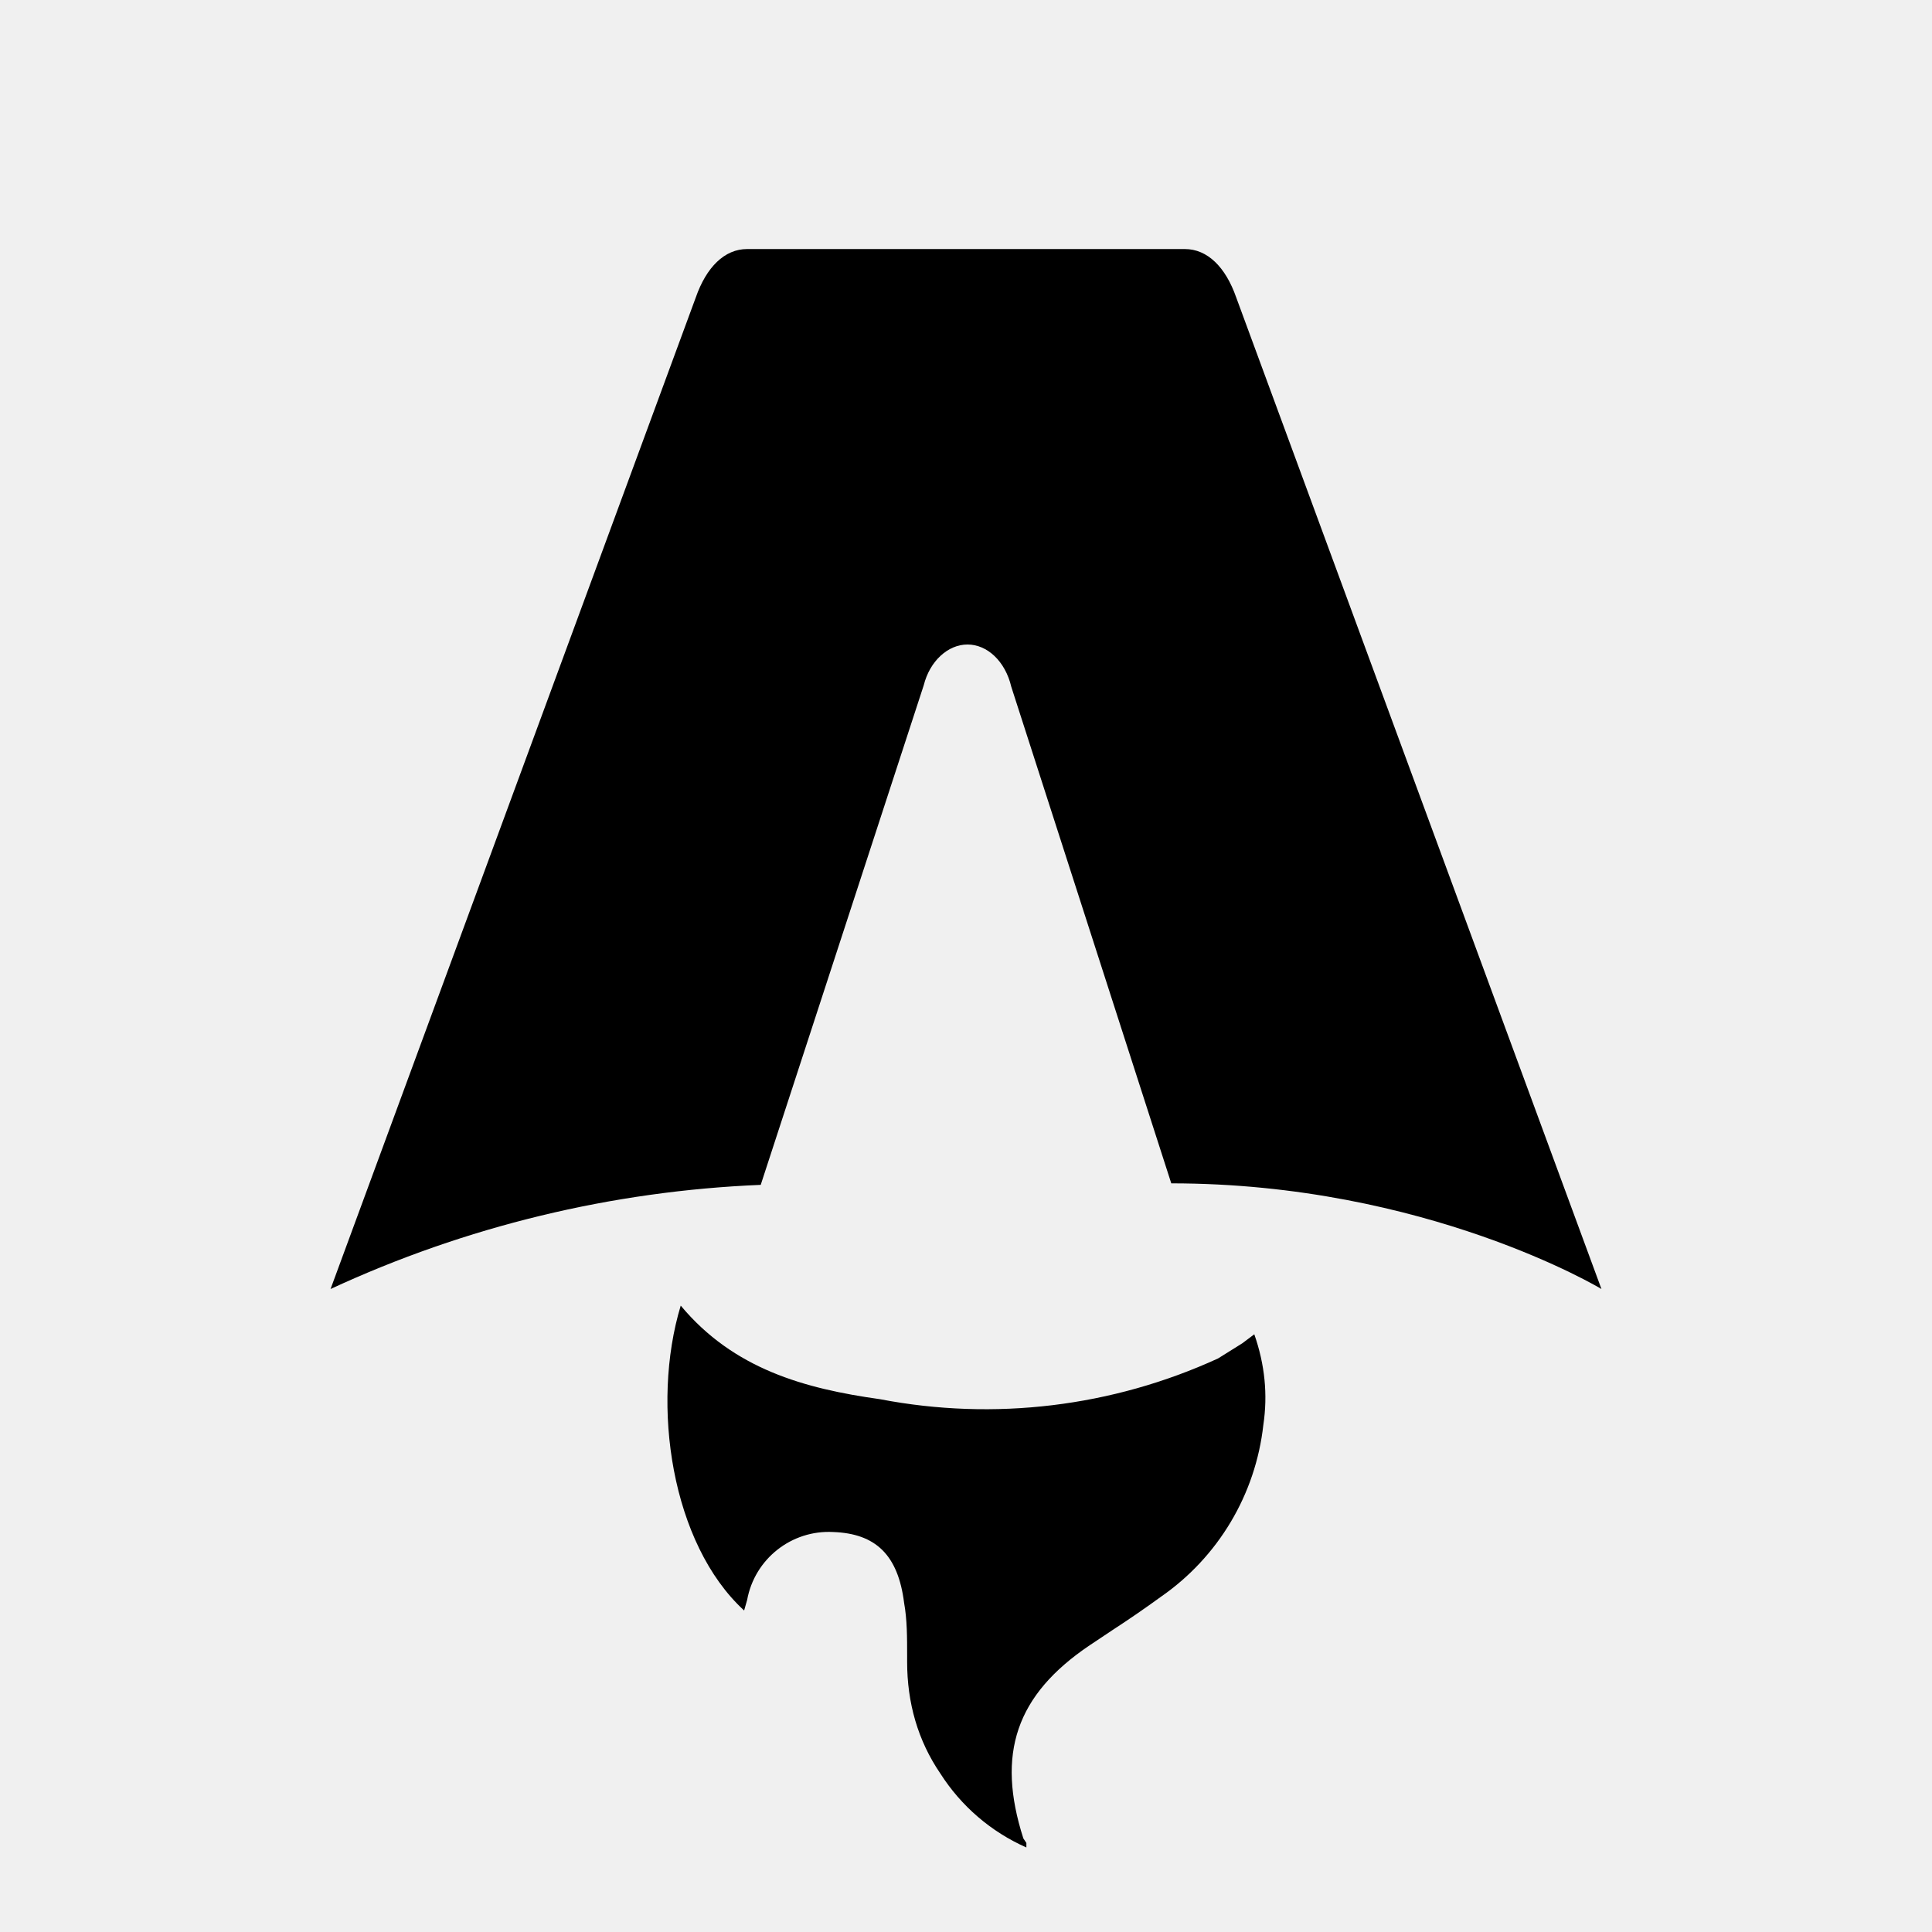
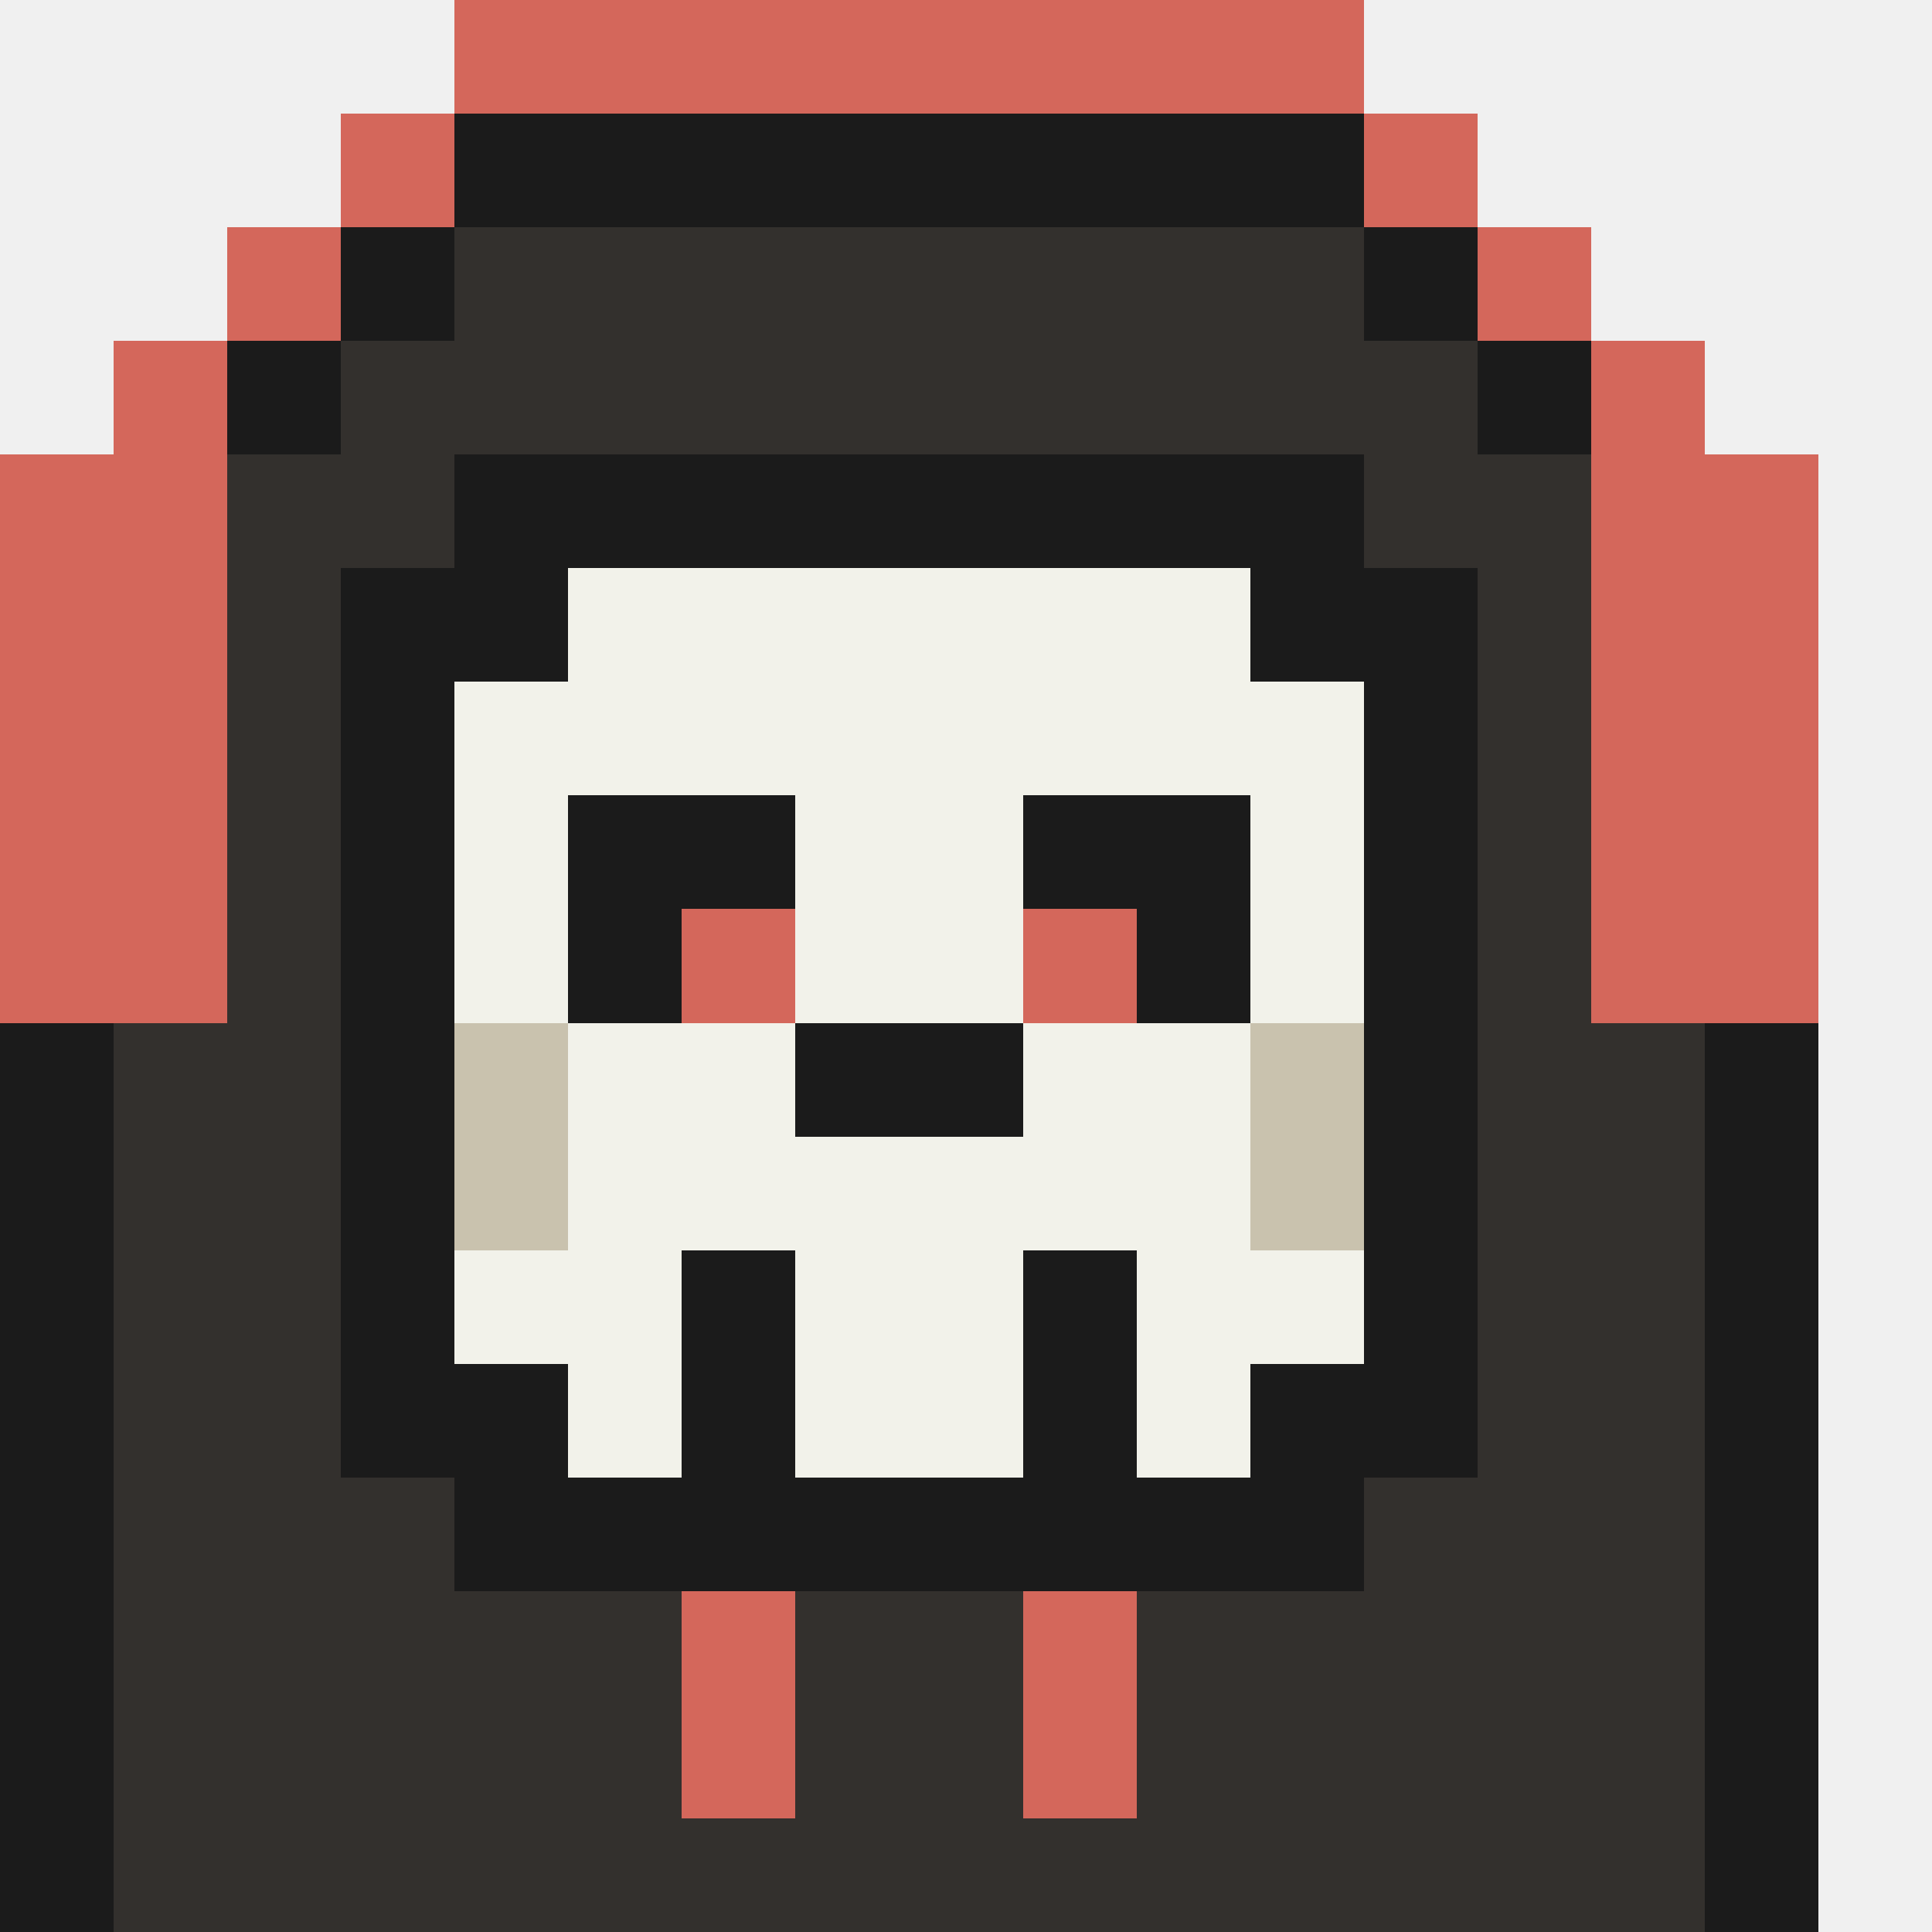
- <svg xmlns="http://www.w3.org/2000/svg" fill="none" viewBox="0 0 128 128">
-   <path d="M50.4 78.5a75.1 75.1 0 0 0-28.5 6.9l24.2-65.7c.7-2 1.9-3.2 3.4-3.2h29c1.5 0 2.7 1.2 3.4 3.2l24.2 65.7s-11.6-7-28.5-7L67 45.5c-.4-1.7-1.6-2.8-2.9-2.8-1.3 0-2.5 1.1-2.9 2.7L50.4 78.5Zm-1.1 28.2Zm-4.2-20.2c-2 6.6-.6 15.8 4.2 20.2a17.5 17.5 0 0 1 .2-.7 5.5 5.5 0 0 1 5.7-4.5c2.8.1 4.3 1.5 4.7 4.7.2 1.1.2 2.3.2 3.5v.4c0 2.7.7 5.2 2.2 7.4a13 13 0 0 0 5.7 4.9v-.3l-.2-.3c-1.8-5.6-.5-9.5 4.4-12.8l1.5-1a73 73 0 0 0 3.2-2.2 16 16 0 0 0 6.8-11.4c.3-2 .1-4-.6-6l-.8.6-1.6 1a37 37 0 0 1-22.4 2.7c-5-.7-9.7-2-13.2-6.2Z" />
-   <style>
-         path { fill: #000; }
-         @media (prefers-color-scheme: dark) {
-             path { fill: #FFF; }
-         }
-     </style>
+ <svg xmlns="http://www.w3.org/2000/svg" viewBox="0 0 17 17" shape-rendering="crispEdges">
+   <rect x="4" y="0" width="8" height="1" fill="#d4675b" />
+   <rect x="3" y="1" width="1" height="1" fill="#d4675b" />
+   <rect x="4" y="1" width="8" height="1" fill="#1b1b1b" />
+   <rect x="12" y="1" width="1" height="1" fill="#d4675b" />
+   <rect x="2" y="2" width="1" height="1" fill="#d4675b" />
+   <rect x="3" y="2" width="1" height="1" fill="#1b1b1b" />
+   <rect x="4" y="2" width="8" height="1" fill="#33302d" />
+   <rect x="12" y="2" width="1" height="1" fill="#1b1b1b" />
+   <rect x="13" y="2" width="1" height="1" fill="#d4675b" />
+   <rect x="1" y="3" width="1" height="1" fill="#d4675b" />
+   <rect x="2" y="3" width="1" height="1" fill="#1b1b1b" />
+   <rect x="3" y="3" width="10" height="1" fill="#33302d" />
+   <rect x="13" y="3" width="1" height="1" fill="#1b1b1b" />
+   <rect x="14" y="3" width="1" height="1" fill="#d4675b" />
+   <rect x="0" y="4" width="2" height="1" fill="#d4675b" />
+   <rect x="2" y="4" width="2" height="1" fill="#33302d" />
+   <rect x="4" y="4" width="8" height="1" fill="#1b1b1b" />
+   <rect x="12" y="4" width="2" height="1" fill="#33302d" />
+   <rect x="14" y="4" width="2" height="1" fill="#d4675b" />
+   <rect x="0" y="5" width="2" height="1" fill="#d4675b" />
+   <rect x="2" y="5" width="1" height="1" fill="#33302d" />
+   <rect x="3" y="5" width="2" height="1" fill="#1b1b1b" />
+   <rect x="5" y="5" width="6" height="1" fill="#f2f2ea" />
+   <rect x="11" y="5" width="2" height="1" fill="#1b1b1b" />
+   <rect x="13" y="5" width="1" height="1" fill="#33302d" />
+   <rect x="14" y="5" width="2" height="1" fill="#d4675b" />
+   <rect x="0" y="6" width="2" height="1" fill="#d4675b" />
+   <rect x="2" y="6" width="1" height="1" fill="#33302d" />
+   <rect x="3" y="6" width="1" height="1" fill="#1b1b1b" />
+   <rect x="4" y="6" width="8" height="1" fill="#f2f2ea" />
+   <rect x="12" y="6" width="1" height="1" fill="#1b1b1b" />
+   <rect x="13" y="6" width="1" height="1" fill="#33302d" />
+   <rect x="14" y="6" width="2" height="1" fill="#d4675b" />
+   <rect x="0" y="7" width="2" height="1" fill="#d4675b" />
+   <rect x="2" y="7" width="1" height="1" fill="#33302d" />
+   <rect x="3" y="7" width="1" height="1" fill="#1b1b1b" />
+   <rect x="4" y="7" width="1" height="1" fill="#f2f2ea" />
+   <rect x="5" y="7" width="2" height="1" fill="#1b1b1b" />
+   <rect x="7" y="7" width="2" height="1" fill="#f2f2ea" />
+   <rect x="9" y="7" width="2" height="1" fill="#1b1b1b" />
+   <rect x="11" y="7" width="1" height="1" fill="#f2f2ea" />
+   <rect x="12" y="7" width="1" height="1" fill="#1b1b1b" />
+   <rect x="13" y="7" width="1" height="1" fill="#33302d" />
+   <rect x="14" y="7" width="2" height="1" fill="#d4675b" />
+   <rect x="0" y="8" width="2" height="1" fill="#d4675b" />
+   <rect x="2" y="8" width="1" height="1" fill="#33302d" />
+   <rect x="3" y="8" width="1" height="1" fill="#1b1b1b" />
+   <rect x="4" y="8" width="1" height="1" fill="#f2f2ea" />
+   <rect x="5" y="8" width="1" height="1" fill="#1b1b1b" />
+   <rect x="6" y="8" width="1" height="1" fill="#d4675b" />
+   <rect x="7" y="8" width="2" height="1" fill="#f2f2ea" />
+   <rect x="9" y="8" width="1" height="1" fill="#d4675b" />
+   <rect x="10" y="8" width="1" height="1" fill="#1b1b1b" />
+   <rect x="11" y="8" width="1" height="1" fill="#f2f2ea" />
+   <rect x="12" y="8" width="1" height="1" fill="#1b1b1b" />
+   <rect x="13" y="8" width="1" height="1" fill="#33302d" />
+   <rect x="14" y="8" width="2" height="1" fill="#d4675b" />
+   <rect x="0" y="9" width="1" height="1" fill="#1b1b1b" />
+   <rect x="1" y="9" width="2" height="1" fill="#33302d" />
+   <rect x="3" y="9" width="1" height="1" fill="#1b1b1b" />
+   <rect x="4" y="9" width="1" height="1" fill="#c9c2ae" />
+   <rect x="5" y="9" width="2" height="1" fill="#f2f2ea" />
+   <rect x="7" y="9" width="2" height="1" fill="#1b1b1b" />
+   <rect x="9" y="9" width="2" height="1" fill="#f2f2ea" />
+   <rect x="11" y="9" width="1" height="1" fill="#c9c2ae" />
+   <rect x="12" y="9" width="1" height="1" fill="#1b1b1b" />
+   <rect x="13" y="9" width="2" height="1" fill="#33302d" />
+   <rect x="15" y="9" width="1" height="1" fill="#1b1b1b" />
+   <rect x="0" y="10" width="1" height="1" fill="#1b1b1b" />
+   <rect x="1" y="10" width="2" height="1" fill="#33302d" />
+   <rect x="3" y="10" width="1" height="1" fill="#1b1b1b" />
+   <rect x="4" y="10" width="1" height="1" fill="#c9c2ae" />
+   <rect x="5" y="10" width="6" height="1" fill="#f2f2ea" />
+   <rect x="11" y="10" width="1" height="1" fill="#c9c2ae" />
+   <rect x="12" y="10" width="1" height="1" fill="#1b1b1b" />
+   <rect x="13" y="10" width="2" height="1" fill="#33302d" />
+   <rect x="15" y="10" width="1" height="1" fill="#1b1b1b" />
+   <rect x="0" y="11" width="1" height="1" fill="#1b1b1b" />
+   <rect x="1" y="11" width="2" height="1" fill="#33302d" />
+   <rect x="3" y="11" width="1" height="1" fill="#1b1b1b" />
+   <rect x="4" y="11" width="2" height="1" fill="#f2f2ea" />
+   <rect x="6" y="11" width="1" height="1" fill="#1b1b1b" />
+   <rect x="7" y="11" width="2" height="1" fill="#f2f2ea" />
+   <rect x="9" y="11" width="1" height="1" fill="#1b1b1b" />
+   <rect x="10" y="11" width="2" height="1" fill="#f2f2ea" />
+   <rect x="12" y="11" width="1" height="1" fill="#1b1b1b" />
+   <rect x="13" y="11" width="2" height="1" fill="#33302d" />
+   <rect x="15" y="11" width="1" height="1" fill="#1b1b1b" />
+   <rect x="0" y="12" width="1" height="1" fill="#1b1b1b" />
+   <rect x="1" y="12" width="2" height="1" fill="#33302d" />
+   <rect x="3" y="12" width="2" height="1" fill="#1b1b1b" />
+   <rect x="5" y="12" width="1" height="1" fill="#f2f2ea" />
+   <rect x="6" y="12" width="1" height="1" fill="#1b1b1b" />
+   <rect x="7" y="12" width="2" height="1" fill="#f2f2ea" />
+   <rect x="9" y="12" width="1" height="1" fill="#1b1b1b" />
+   <rect x="10" y="12" width="1" height="1" fill="#f2f2ea" />
+   <rect x="11" y="12" width="2" height="1" fill="#1b1b1b" />
+   <rect x="13" y="12" width="2" height="1" fill="#33302d" />
+   <rect x="15" y="12" width="1" height="1" fill="#1b1b1b" />
+   <rect x="0" y="13" width="1" height="1" fill="#1b1b1b" />
+   <rect x="1" y="13" width="3" height="1" fill="#33302d" />
+   <rect x="4" y="13" width="8" height="1" fill="#1b1b1b" />
+   <rect x="12" y="13" width="3" height="1" fill="#33302d" />
+   <rect x="15" y="13" width="1" height="1" fill="#1b1b1b" />
+   <rect x="0" y="14" width="1" height="1" fill="#1b1b1b" />
+   <rect x="1" y="14" width="5" height="1" fill="#33302d" />
+   <rect x="6" y="14" width="1" height="1" fill="#d4675b" />
+   <rect x="7" y="14" width="2" height="1" fill="#33302d" />
+   <rect x="9" y="14" width="1" height="1" fill="#d4675b" />
+   <rect x="10" y="14" width="5" height="1" fill="#33302d" />
+   <rect x="15" y="14" width="1" height="1" fill="#1b1b1b" />
+   <rect x="0" y="15" width="1" height="1" fill="#1b1b1b" />
+   <rect x="1" y="15" width="5" height="1" fill="#33302d" />
+   <rect x="6" y="15" width="1" height="1" fill="#d4675b" />
+   <rect x="7" y="15" width="2" height="1" fill="#33302d" />
+   <rect x="9" y="15" width="1" height="1" fill="#d4675b" />
+   <rect x="10" y="15" width="5" height="1" fill="#33302d" />
+   <rect x="15" y="15" width="1" height="1" fill="#1b1b1b" />
+   <rect x="0" y="16" width="1" height="1" fill="#1b1b1b" />
+   <rect x="1" y="16" width="14" height="1" fill="#33302d" />
+   <rect x="15" y="16" width="1" height="1" fill="#1b1b1b" />
</svg>
